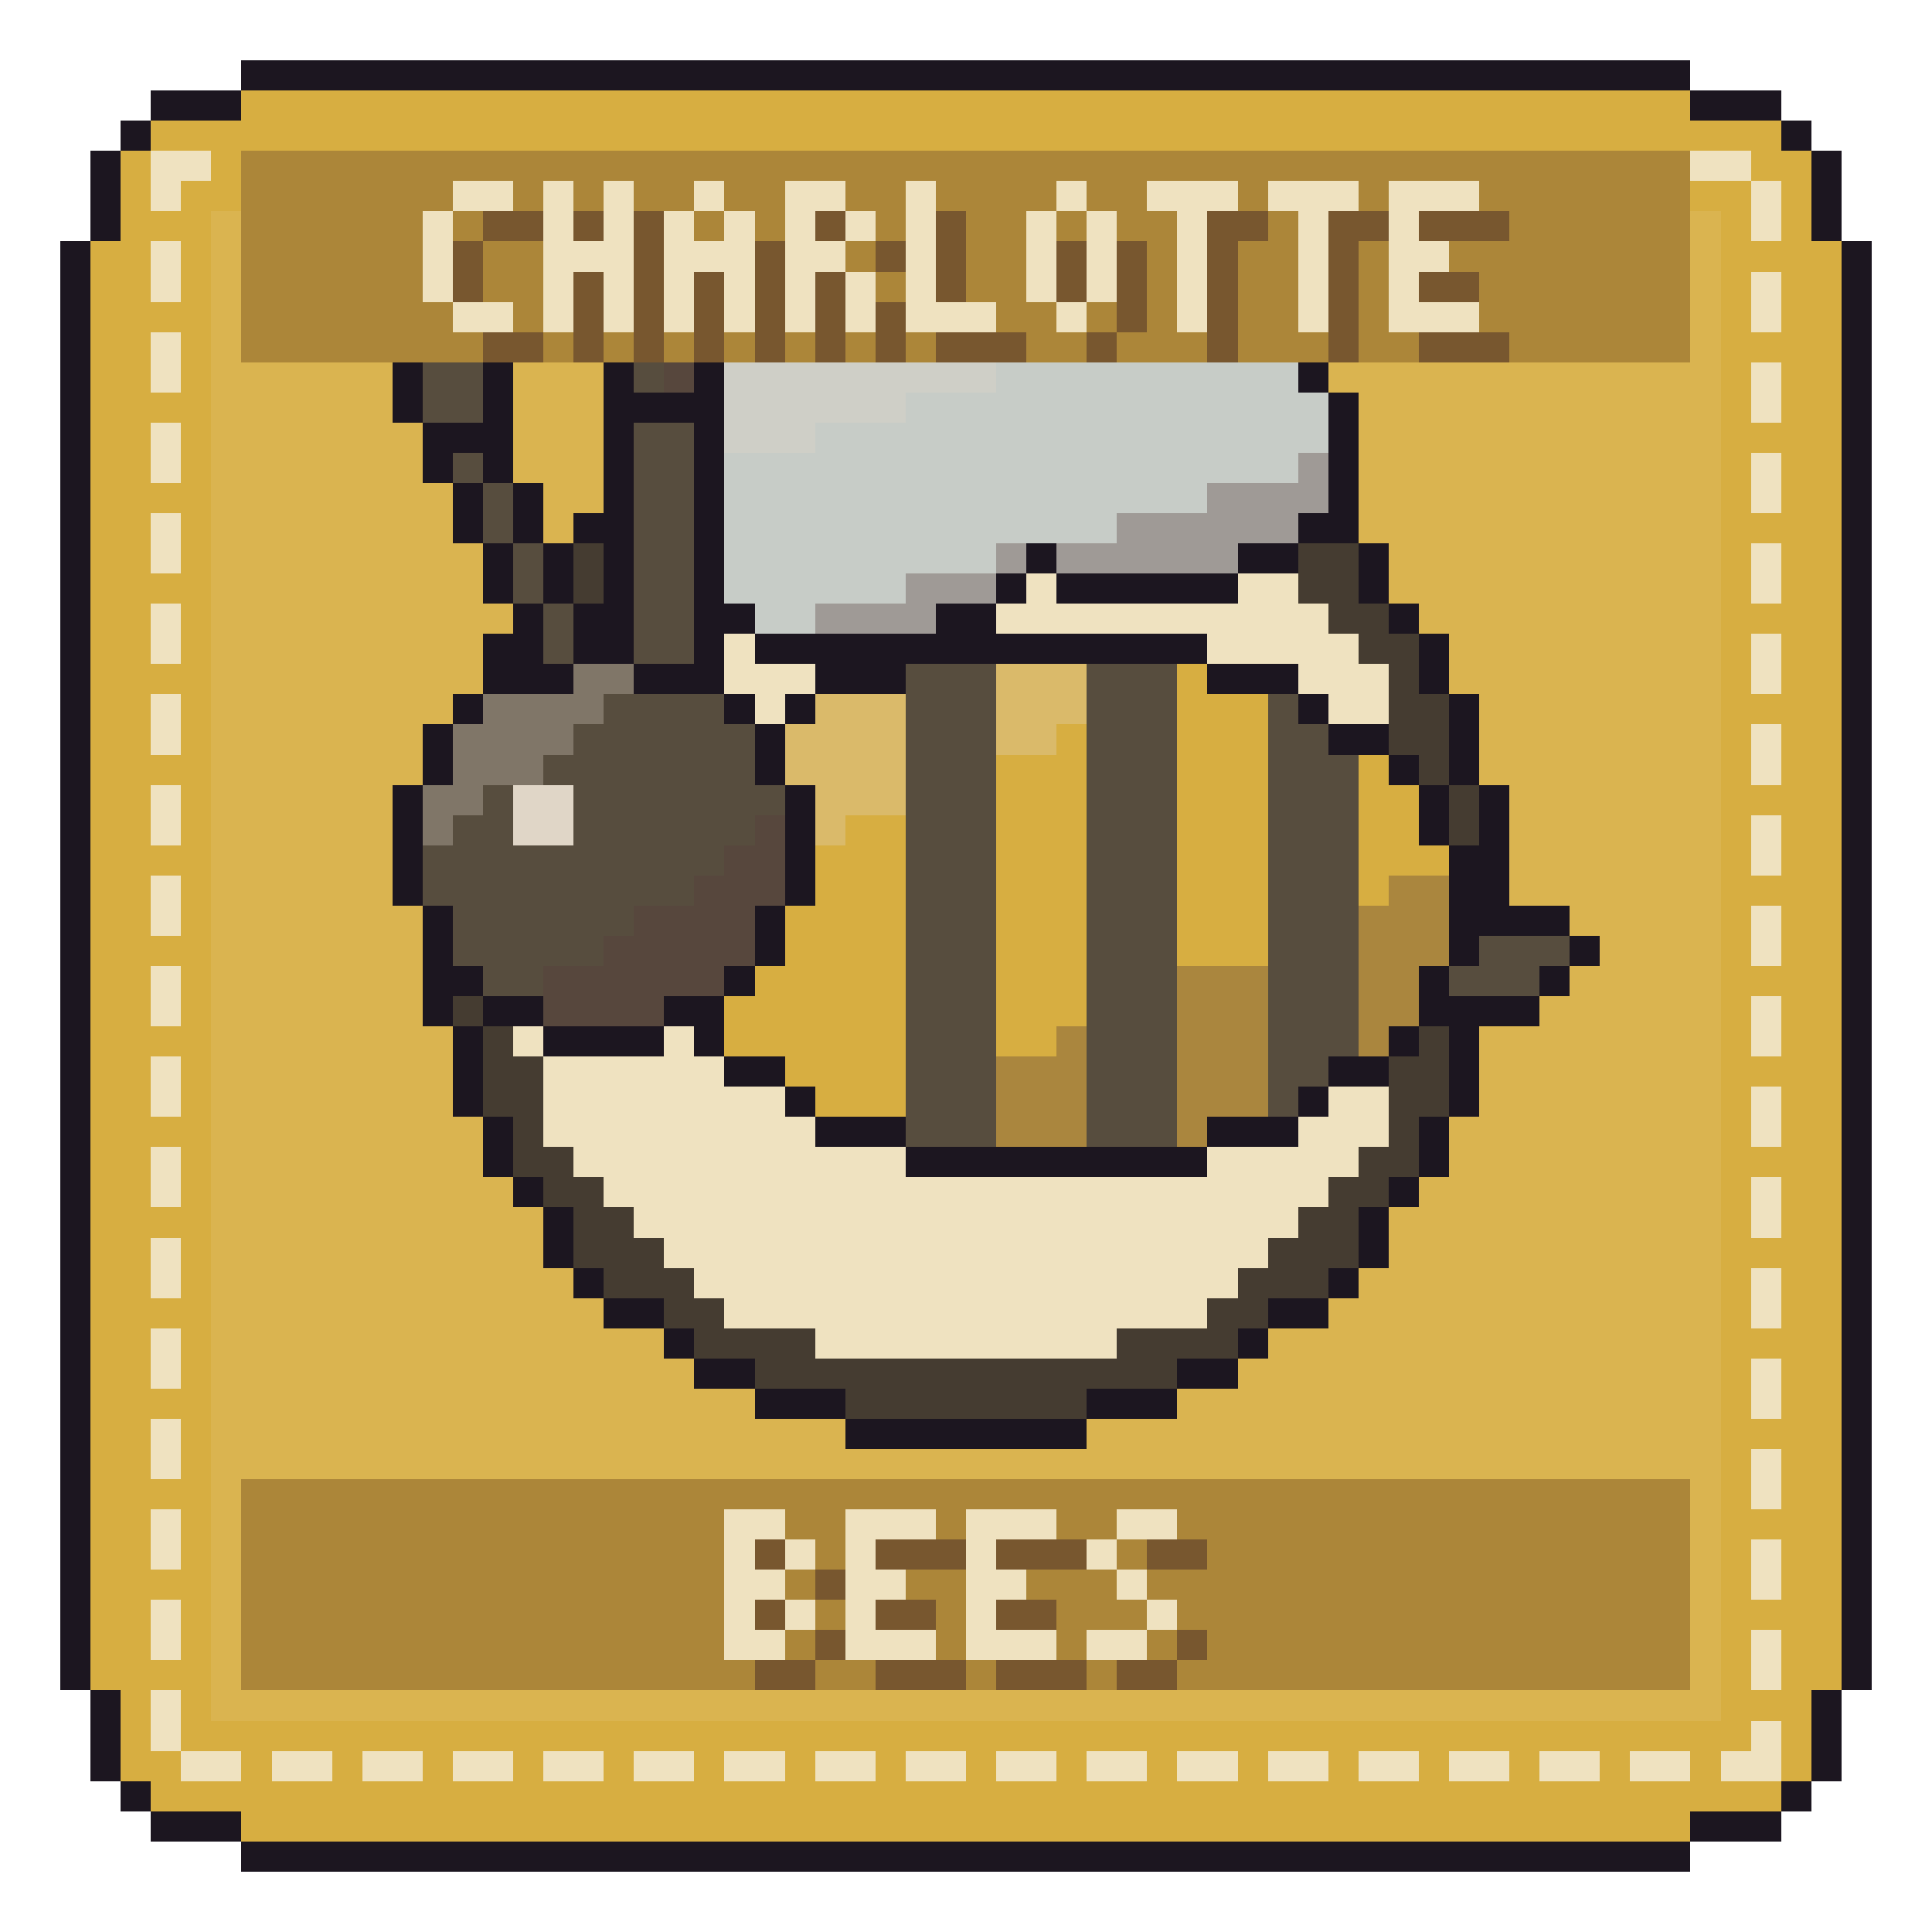
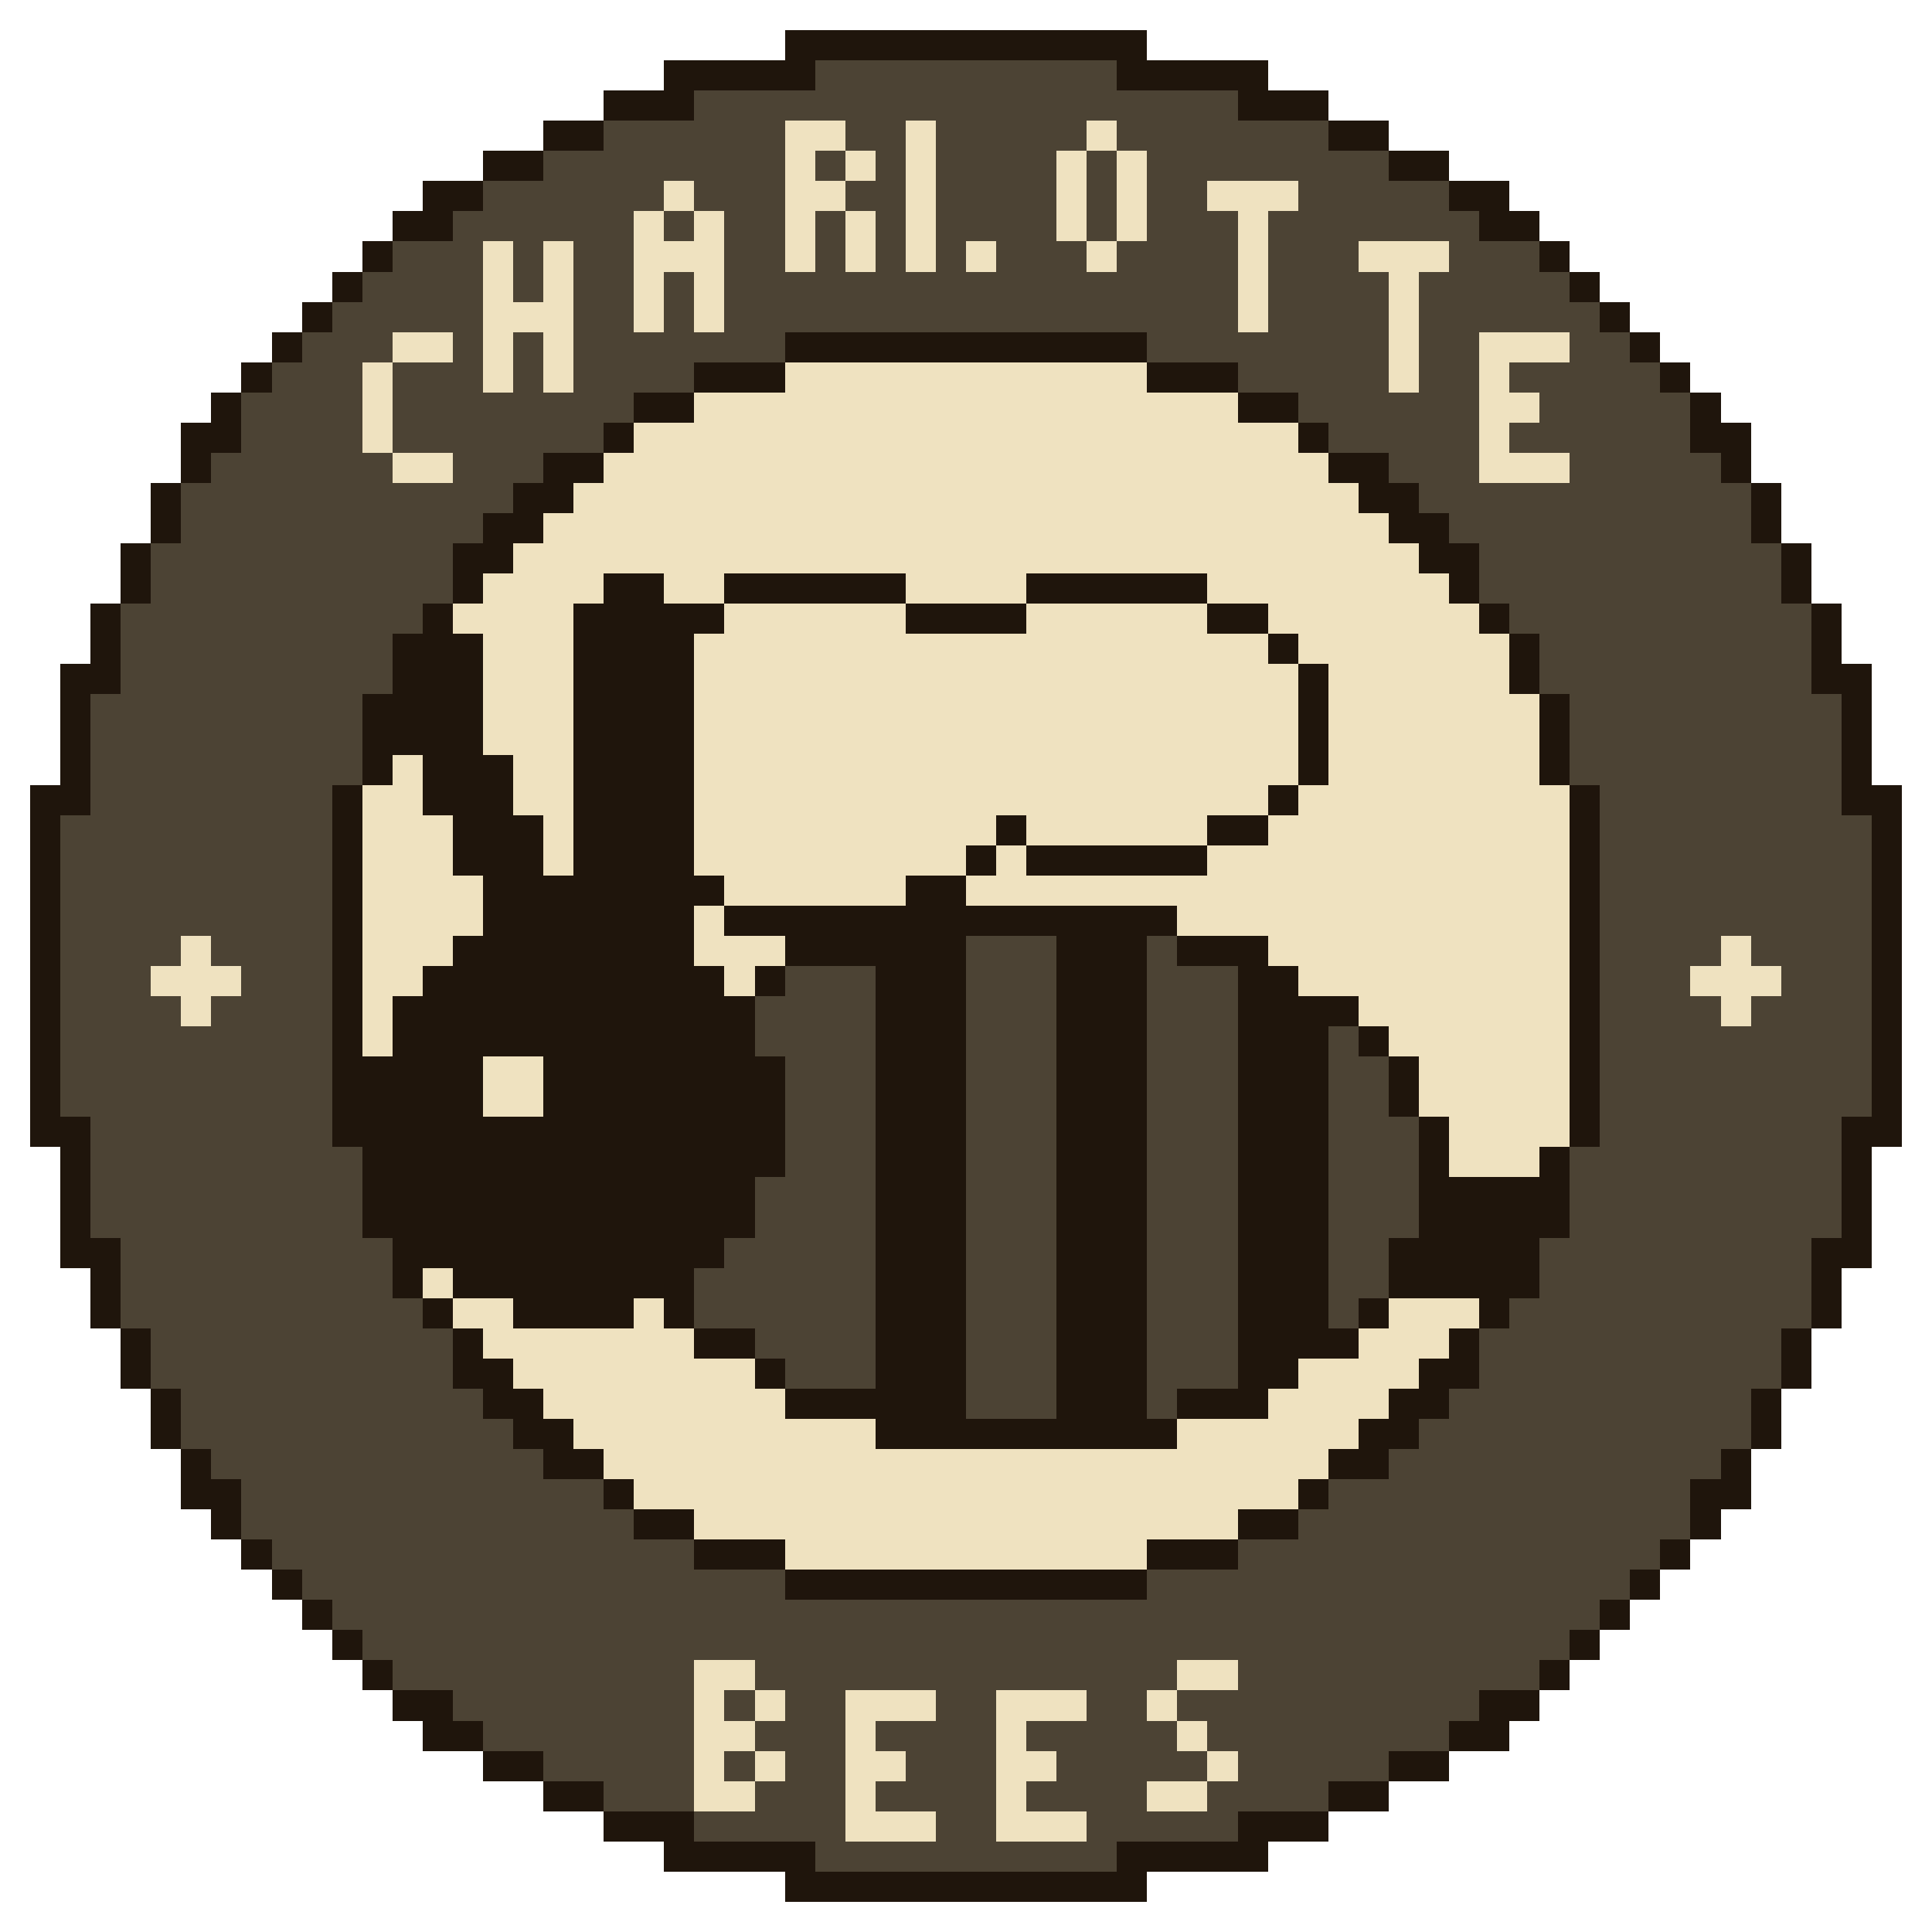
<svg xmlns="http://www.w3.org/2000/svg" viewBox="0 0 64 64" width="512" height="512" shape-rendering="crispEdges">
  <g id="logo-CHA-retro">
-     <path fill="#1c1620" d="M2 19h1v1h-1zM16 19h1v1h-1zM18 19h1v1h-1zM20 19h1v1h-1zM23 19h1v1h-1zM33 19h1v1h-1zM35 19h6v1h-6zM45 19h1v1h-1zM61 19h1v1h-1zM8 2h48v1h-48zM2 15h1v1h-1zM14 15h1v1h-1zM16 15h1v1h-1zM20 15h1v1h-1zM23 15h1v1h-1zM44 15h1v1h-1zM61 15h1v1h-1zM2 32h1v1h-1zM14 32h2v1h-2zM24 32h1v1h-1zM47 32h1v1h-1zM51 32h1v1h-1zM61 32h1v1h-1zM2 28h1v1h-1zM13 28h1v1h-1zM26 28h1v1h-1zM48 28h2v1h-2zM61 28h1v1h-1zM8 61h48v1h-48zM2 9h1v1h-1zM61 9h1v1h-1zM2 22h1v1h-1zM16 22h3v1h-3zM21 22h3v1h-3zM27 22h3v1h-3zM40 22h3v1h-3zM47 22h1v1h-1zM61 22h1v1h-1zM2 18h1v1h-1zM16 18h1v1h-1zM18 18h1v1h-1zM20 18h1v1h-1zM23 18h1v1h-1zM34 18h1v1h-1zM41 18h2v1h-2zM45 18h1v1h-1zM61 18h1v1h-1zM2 54h1v1h-1zM61 54h1v1h-1zM2 50h1v1h-1zM61 50h1v1h-1zM2 31h1v1h-1zM14 31h1v1h-1zM25 31h1v1h-1zM48 31h1v1h-1zM52 31h1v1h-1zM61 31h1v1h-1zM2 27h1v1h-1zM13 27h1v1h-1zM26 27h1v1h-1zM47 27h1v1h-1zM49 27h1v1h-1zM61 27h1v1h-1zM2 44h1v1h-1zM22 44h1v1h-1zM41 44h1v1h-1zM61 44h1v1h-1zM2 40h1v1h-1zM18 40h1v1h-1zM45 40h1v1h-1zM61 40h1v1h-1zM3 57h1v1h-1zM60 57h1v1h-1zM2 21h1v1h-1zM16 21h2v1h-2zM19 21h2v1h-2zM23 21h1v1h-1zM25 21h15v1h-15zM47 21h1v1h-1zM61 21h1v1h-1zM2 17h1v1h-1zM15 17h1v1h-1zM17 17h1v1h-1zM19 17h2v1h-2zM23 17h1v1h-1zM43 17h2v1h-2zM61 17h1v1h-1zM2 34h1v1h-1zM15 34h1v1h-1zM18 34h4v1h-4zM23 34h1v1h-1zM46 34h1v1h-1zM48 34h1v1h-1zM61 34h1v1h-1zM2 30h1v1h-1zM14 30h1v1h-1zM25 30h1v1h-1zM48 30h4v1h-4zM61 30h1v1h-1zM2 11h1v1h-1zM61 11h1v1h-1zM2 43h1v1h-1zM20 43h2v1h-2zM42 43h2v1h-2zM61 43h1v1h-1zM2 39h1v1h-1zM17 39h1v1h-1zM46 39h1v1h-1zM61 39h1v1h-1zM2 52h1v1h-1zM61 52h1v1h-1zM2 33h1v1h-1zM14 33h1v1h-1zM16 33h2v1h-2zM22 33h2v1h-2zM47 33h4v1h-4zM61 33h1v1h-1zM2 29h1v1h-1zM13 29h1v1h-1zM26 29h1v1h-1zM48 29h2v1h-2zM61 29h1v1h-1zM2 10h1v1h-1zM61 10h1v1h-1zM2 46h1v1h-1zM25 46h3v1h-3zM36 46h3v1h-3zM61 46h1v1h-1zM2 42h1v1h-1zM19 42h1v1h-1zM44 42h1v1h-1zM61 42h1v1h-1zM2 23h1v1h-1zM15 23h1v1h-1zM24 23h1v1h-1zM26 23h1v1h-1zM43 23h1v1h-1zM48 23h1v1h-1zM61 23h1v1h-1zM2 13h1v1h-1zM13 13h1v1h-1zM16 13h1v1h-1zM20 13h4v1h-4zM44 13h1v1h-1zM61 13h1v1h-1zM2 55h1v1h-1zM61 55h1v1h-1zM3 56h1v1h-1zM60 56h1v1h-1zM2 51h1v1h-1zM61 51h1v1h-1zM2 45h1v1h-1zM23 45h2v1h-2zM39 45h2v1h-2zM61 45h1v1h-1zM2 41h1v1h-1zM18 41h1v1h-1zM45 41h1v1h-1zM61 41h1v1h-1zM3 58h1v1h-1zM60 58h1v1h-1zM4 59h1v1h-1zM59 59h1v1h-1zM2 35h1v1h-1zM15 35h1v1h-1zM24 35h2v1h-2zM44 35h2v1h-2zM48 35h1v1h-1zM61 35h1v1h-1zM2 12h1v1h-1zM13 12h1v1h-1zM16 12h1v1h-1zM20 12h1v1h-1zM23 12h1v1h-1zM43 12h1v1h-1zM61 12h1v1h-1zM2 48h1v1h-1zM61 48h1v1h-1zM2 8h1v1h-1zM61 8h1v1h-1zM3 7h1v1h-1zM60 7h1v1h-1zM2 25h1v1h-1zM14 25h1v1h-1zM25 25h1v1h-1zM46 25h1v1h-1zM48 25h1v1h-1zM61 25h1v1h-1zM5 3h3v1h-3zM56 3h3v1h-3zM3 5h1v1h-1zM60 5h1v1h-1zM4 4h1v1h-1zM59 4h1v1h-1zM5 60h3v1h-3zM56 60h3v1h-3zM2 53h1v1h-1zM61 53h1v1h-1zM2 47h1v1h-1zM28 47h8v1h-8zM61 47h1v1h-1zM2 24h1v1h-1zM14 24h1v1h-1zM25 24h1v1h-1zM44 24h2v1h-2zM48 24h1v1h-1zM61 24h1v1h-1zM2 20h1v1h-1zM17 20h1v1h-1zM19 20h2v1h-2zM23 20h2v1h-2zM31 20h2v1h-2zM46 20h1v1h-1zM61 20h1v1h-1zM2 37h1v1h-1zM16 37h1v1h-1zM27 37h3v1h-3zM40 37h3v1h-3zM47 37h1v1h-1zM61 37h1v1h-1zM2 14h1v1h-1zM14 14h3v1h-3zM20 14h1v1h-1zM23 14h1v1h-1zM44 14h1v1h-1zM61 14h1v1h-1zM2 36h1v1h-1zM15 36h1v1h-1zM26 36h1v1h-1zM43 36h1v1h-1zM48 36h1v1h-1zM61 36h1v1h-1zM2 49h1v1h-1zM61 49h1v1h-1zM2 26h1v1h-1zM13 26h1v1h-1zM26 26h1v1h-1zM47 26h1v1h-1zM49 26h1v1h-1zM61 26h1v1h-1zM2 16h1v1h-1zM15 16h1v1h-1zM17 16h1v1h-1zM20 16h1v1h-1zM23 16h1v1h-1zM44 16h1v1h-1zM61 16h1v1h-1zM3 6h1v1h-1zM60 6h1v1h-1zM2 38h1v1h-1zM16 38h1v1h-1zM30 38h10v1h-10zM47 38h1v1h-1zM61 38h1v1h-1z" />
-     <path fill="#453c31" d="M19 19h1v1h-1zM43 19h2v1h-2zM46 22h1v1h-1zM19 18h1v1h-1zM43 18h2v1h-2zM48 27h1v1h-1zM23 44h4v1h-4zM37 44h4v1h-4zM19 40h2v1h-2zM43 40h2v1h-2zM45 21h2v1h-2zM16 34h1v1h-1zM47 34h1v1h-1zM22 43h2v1h-2zM40 43h2v1h-2zM18 39h2v1h-2zM44 39h2v1h-2zM15 33h1v1h-1zM28 46h8v1h-8zM20 42h3v1h-3zM41 42h3v1h-3zM46 23h2v1h-2zM25 45h14v1h-14zM19 41h3v1h-3zM42 41h3v1h-3zM16 35h2v1h-2zM46 35h2v1h-2zM47 25h1v1h-1zM46 24h2v1h-2zM44 20h2v1h-2zM17 37h1v1h-1zM46 37h1v1h-1zM16 36h2v1h-2zM46 36h2v1h-2zM48 26h1v1h-1zM17 38h2v1h-2zM45 38h2v1h-2z" />
-     <path fill="#57473d" d="M18 32h6v1h-6zM24 28h2v1h-2zM20 31h5v1h-5zM25 27h1v1h-1zM21 30h4v1h-4zM18 33h4v1h-4zM23 29h3v1h-3zM22 12h1v1h-1z" />
-     <path fill="#574d3e" d="M17 19h1v1h-1zM21 19h2v1h-2zM15 15h1v1h-1zM21 15h2v1h-2zM16 32h2v1h-2zM30 32h3v1h-3zM36 32h3v1h-3zM42 32h3v1h-3zM48 32h3v1h-3zM14 28h10v1h-10zM30 28h3v1h-3zM36 28h3v1h-3zM42 28h3v1h-3zM30 22h3v1h-3zM36 22h3v1h-3zM17 18h1v1h-1zM21 18h2v1h-2zM15 31h5v1h-5zM30 31h3v1h-3zM36 31h3v1h-3zM42 31h3v1h-3zM49 31h3v1h-3zM15 27h2v1h-2zM19 27h6v1h-6zM30 27h3v1h-3zM36 27h3v1h-3zM42 27h3v1h-3zM18 21h1v1h-1zM21 21h2v1h-2zM16 17h1v1h-1zM21 17h2v1h-2zM30 34h3v1h-3zM36 34h3v1h-3zM42 34h3v1h-3zM15 30h6v1h-6zM30 30h3v1h-3zM36 30h3v1h-3zM42 30h3v1h-3zM30 33h3v1h-3zM36 33h3v1h-3zM42 33h3v1h-3zM14 29h9v1h-9zM30 29h3v1h-3zM36 29h3v1h-3zM42 29h3v1h-3zM20 23h4v1h-4zM30 23h3v1h-3zM36 23h3v1h-3zM42 23h1v1h-1zM14 13h2v1h-2zM30 35h3v1h-3zM36 35h3v1h-3zM42 35h2v1h-2zM14 12h2v1h-2zM21 12h1v1h-1zM18 25h7v1h-7zM30 25h3v1h-3zM36 25h3v1h-3zM42 25h3v1h-3zM19 24h6v1h-6zM30 24h3v1h-3zM36 24h3v1h-3zM42 24h2v1h-2zM18 20h1v1h-1zM21 20h2v1h-2zM30 37h3v1h-3zM36 37h3v1h-3zM21 14h2v1h-2zM30 36h3v1h-3zM36 36h3v1h-3zM42 36h1v1h-1zM16 26h1v1h-1zM19 26h7v1h-7zM30 26h3v1h-3zM36 26h3v1h-3zM42 26h3v1h-3zM16 16h1v1h-1zM21 16h2v1h-2z" />
-     <path fill="#78572f" d="M15 9h1v1h-1zM19 9h1v1h-1zM21 9h1v1h-1zM23 9h1v1h-1zM25 9h1v1h-1zM27 9h1v1h-1zM31 9h1v1h-1zM35 9h1v1h-1zM37 9h1v1h-1zM40 9h1v1h-1zM44 9h1v1h-1zM47 9h2v1h-2zM27 54h1v1h-1zM39 54h1v1h-1zM16 11h2v1h-2zM19 11h1v1h-1zM21 11h1v1h-1zM23 11h1v1h-1zM25 11h1v1h-1zM27 11h1v1h-1zM29 11h1v1h-1zM31 11h3v1h-3zM36 11h1v1h-1zM40 11h1v1h-1zM44 11h1v1h-1zM47 11h3v1h-3zM27 52h1v1h-1zM19 10h1v1h-1zM21 10h1v1h-1zM23 10h1v1h-1zM25 10h1v1h-1zM27 10h1v1h-1zM29 10h1v1h-1zM37 10h1v1h-1zM40 10h1v1h-1zM44 10h1v1h-1zM25 55h2v1h-2zM29 55h3v1h-3zM33 55h3v1h-3zM37 55h2v1h-2zM25 51h1v1h-1zM29 51h3v1h-3zM33 51h3v1h-3zM38 51h2v1h-2zM15 8h1v1h-1zM21 8h1v1h-1zM25 8h1v1h-1zM29 8h1v1h-1zM31 8h1v1h-1zM35 8h1v1h-1zM37 8h1v1h-1zM40 8h1v1h-1zM44 8h1v1h-1zM16 7h2v1h-2zM19 7h1v1h-1zM21 7h1v1h-1zM27 7h1v1h-1zM31 7h1v1h-1zM40 7h2v1h-2zM44 7h2v1h-2zM47 7h3v1h-3zM25 53h1v1h-1zM29 53h2v1h-2zM33 53h2v1h-2z" />
-     <path fill="#807668" d="M19 22h2v1h-2zM14 27h1v1h-1zM16 23h4v1h-4zM15 25h3v1h-3zM15 24h4v1h-4zM14 26h2v1h-2z" />
-     <path fill="#9f9a96" d="M30 19h3v1h-3zM43 15h1v1h-1zM33 18h1v1h-1zM35 18h6v1h-6zM37 17h6v1h-6zM27 20h4v1h-4zM40 16h4v1h-4z" />
-     <path fill="#aa863e" d="M39 32h3v1h-3zM45 32h2v1h-2zM45 31h3v1h-3zM35 34h1v1h-1zM39 34h3v1h-3zM45 34h1v1h-1zM45 30h3v1h-3zM39 33h3v1h-3zM45 33h2v1h-2zM46 29h2v1h-2zM33 35h3v1h-3zM39 35h3v1h-3zM33 37h3v1h-3zM39 37h1v1h-1zM33 36h3v1h-3zM39 36h3v1h-3z" />
-     <path fill="#ac8639" d="M8 9h6v1h-6zM16 9h2v1h-2zM29 9h1v1h-1zM32 9h2v1h-2zM38 9h1v1h-1zM41 9h2v1h-2zM45 9h1v1h-1zM49 9h7v1h-7zM8 54h16v1h-16zM26 54h1v1h-1zM31 54h1v1h-1zM35 54h1v1h-1zM38 54h1v1h-1zM40 54h16v1h-16zM8 50h16v1h-16zM26 50h2v1h-2zM31 50h1v1h-1zM35 50h2v1h-2zM39 50h17v1h-17zM8 11h8v1h-8zM18 11h1v1h-1zM20 11h1v1h-1zM22 11h1v1h-1zM24 11h1v1h-1zM26 11h1v1h-1zM28 11h1v1h-1zM30 11h1v1h-1zM34 11h2v1h-2zM37 11h3v1h-3zM41 11h3v1h-3zM45 11h2v1h-2zM50 11h6v1h-6zM8 52h16v1h-16zM26 52h1v1h-1zM30 52h2v1h-2zM34 52h3v1h-3zM38 52h18v1h-18zM8 10h7v1h-7zM17 10h1v1h-1zM33 10h2v1h-2zM36 10h1v1h-1zM38 10h1v1h-1zM41 10h2v1h-2zM45 10h1v1h-1zM49 10h7v1h-7zM8 55h17v1h-17zM27 55h2v1h-2zM32 55h1v1h-1zM36 55h1v1h-1zM39 55h17v1h-17zM8 51h16v1h-16zM27 51h1v1h-1zM37 51h1v1h-1zM40 51h16v1h-16zM8 8h6v1h-6zM16 8h2v1h-2zM28 8h1v1h-1zM32 8h2v1h-2zM38 8h1v1h-1zM41 8h2v1h-2zM45 8h1v1h-1zM48 8h8v1h-8zM8 7h6v1h-6zM15 7h1v1h-1zM23 7h1v1h-1zM25 7h1v1h-1zM29 7h1v1h-1zM32 7h2v1h-2zM35 7h1v1h-1zM37 7h2v1h-2zM42 7h1v1h-1zM50 7h6v1h-6zM8 5h48v1h-48zM8 53h16v1h-16zM27 53h1v1h-1zM31 53h1v1h-1zM35 53h3v1h-3zM39 53h17v1h-17zM8 49h48v1h-48zM8 6h7v1h-7zM17 6h1v1h-1zM19 6h1v1h-1zM21 6h2v1h-2zM24 6h2v1h-2zM28 6h2v1h-2zM31 6h4v1h-4zM36 6h2v1h-2zM41 6h1v1h-1zM45 6h1v1h-1zM49 6h7v1h-7z" />
-     <path fill="#c7ccc7" d="M24 19h6v1h-6zM24 15h19v1h-19zM24 18h9v1h-9zM24 17h13v1h-13zM30 13h14v1h-14zM33 12h10v1h-10zM25 20h2v1h-2zM27 14h17v1h-17zM24 16h16v1h-16z" />
-     <path fill="#cfcfc7" d="M24 13h6v1h-6zM24 12h9v1h-9zM24 14h3v1h-3z" />
-     <path fill="#d7ae41" d="M3 19h4v1h-4zM57 19h1v1h-1zM59 19h2v1h-2zM3 15h2v1h-2zM6 15h1v1h-1zM57 15h1v1h-1zM59 15h2v1h-2zM3 32h2v1h-2zM6 32h1v1h-1zM25 32h5v1h-5zM33 32h3v1h-3zM57 32h4v1h-4zM3 28h4v1h-4zM27 28h3v1h-3zM33 28h3v1h-3zM39 28h3v1h-3zM45 28h3v1h-3zM57 28h1v1h-1zM59 28h2v1h-2zM3 9h2v1h-2zM6 9h1v1h-1zM57 9h1v1h-1zM59 9h2v1h-2zM3 22h4v1h-4zM39 22h1v1h-1zM57 22h1v1h-1zM59 22h2v1h-2zM3 18h2v1h-2zM6 18h1v1h-1zM57 18h1v1h-1zM59 18h2v1h-2zM3 54h2v1h-2zM6 54h1v1h-1zM57 54h1v1h-1zM59 54h2v1h-2zM3 50h2v1h-2zM6 50h1v1h-1zM57 50h4v1h-4zM3 31h4v1h-4zM26 31h4v1h-4zM33 31h3v1h-3zM39 31h3v1h-3zM57 31h1v1h-1zM59 31h2v1h-2zM3 27h2v1h-2zM6 27h1v1h-1zM28 27h2v1h-2zM33 27h3v1h-3zM39 27h3v1h-3zM45 27h2v1h-2zM57 27h1v1h-1zM59 27h2v1h-2zM3 44h2v1h-2zM6 44h1v1h-1zM57 44h4v1h-4zM3 40h4v1h-4zM57 40h1v1h-1zM59 40h2v1h-2zM4 57h1v1h-1zM6 57h52v1h-52zM59 57h1v1h-1zM3 21h2v1h-2zM6 21h1v1h-1zM57 21h1v1h-1zM59 21h2v1h-2zM3 17h2v1h-2zM6 17h1v1h-1zM57 17h4v1h-4zM3 34h4v1h-4zM24 34h6v1h-6zM33 34h2v1h-2zM57 34h1v1h-1zM59 34h2v1h-2zM3 30h2v1h-2zM6 30h1v1h-1zM26 30h4v1h-4zM33 30h3v1h-3zM39 30h3v1h-3zM57 30h1v1h-1zM59 30h2v1h-2zM3 11h2v1h-2zM6 11h1v1h-1zM57 11h4v1h-4zM3 43h4v1h-4zM57 43h1v1h-1zM59 43h2v1h-2zM3 39h2v1h-2zM6 39h1v1h-1zM57 39h1v1h-1zM59 39h2v1h-2zM3 52h4v1h-4zM57 52h1v1h-1zM59 52h2v1h-2zM3 33h2v1h-2zM6 33h1v1h-1zM24 33h6v1h-6zM33 33h3v1h-3zM57 33h1v1h-1zM59 33h2v1h-2zM3 29h2v1h-2zM6 29h1v1h-1zM27 29h3v1h-3zM33 29h3v1h-3zM39 29h3v1h-3zM45 29h1v1h-1zM57 29h4v1h-4zM3 10h4v1h-4zM57 10h1v1h-1zM59 10h2v1h-2zM3 46h4v1h-4zM57 46h1v1h-1zM59 46h2v1h-2zM3 42h2v1h-2zM6 42h1v1h-1zM57 42h1v1h-1zM59 42h2v1h-2zM3 23h2v1h-2zM6 23h1v1h-1zM39 23h3v1h-3zM57 23h4v1h-4zM3 13h4v1h-4zM57 13h1v1h-1zM59 13h2v1h-2zM3 55h4v1h-4zM57 55h1v1h-1zM59 55h2v1h-2zM4 56h1v1h-1zM6 56h1v1h-1zM57 56h3v1h-3zM3 51h2v1h-2zM6 51h1v1h-1zM57 51h1v1h-1zM59 51h2v1h-2zM3 45h2v1h-2zM6 45h1v1h-1zM57 45h1v1h-1zM59 45h2v1h-2zM3 41h2v1h-2zM6 41h1v1h-1zM57 41h4v1h-4zM4 58h2v1h-2zM8 58h1v1h-1zM11 58h1v1h-1zM14 58h1v1h-1zM17 58h1v1h-1zM20 58h1v1h-1zM23 58h1v1h-1zM26 58h1v1h-1zM29 58h1v1h-1zM32 58h1v1h-1zM35 58h1v1h-1zM38 58h1v1h-1zM41 58h1v1h-1zM44 58h1v1h-1zM47 58h1v1h-1zM50 58h1v1h-1zM53 58h1v1h-1zM56 58h1v1h-1zM59 58h1v1h-1zM5 59h54v1h-54zM3 35h2v1h-2zM6 35h1v1h-1zM26 35h4v1h-4zM57 35h4v1h-4zM3 12h2v1h-2zM6 12h1v1h-1zM57 12h1v1h-1zM59 12h2v1h-2zM3 48h2v1h-2zM6 48h1v1h-1zM57 48h1v1h-1zM59 48h2v1h-2zM3 8h2v1h-2zM6 8h1v1h-1zM57 8h4v1h-4zM4 7h3v1h-3zM57 7h1v1h-1zM59 7h1v1h-1zM3 25h4v1h-4zM33 25h3v1h-3zM39 25h3v1h-3zM45 25h1v1h-1zM57 25h1v1h-1zM59 25h2v1h-2zM8 3h48v1h-48zM4 5h1v1h-1zM7 5h1v1h-1zM58 5h2v1h-2zM5 4h54v1h-54zM8 60h48v1h-48zM3 53h2v1h-2zM6 53h1v1h-1zM57 53h4v1h-4zM3 47h2v1h-2zM6 47h1v1h-1zM57 47h4v1h-4zM3 24h2v1h-2zM6 24h1v1h-1zM35 24h1v1h-1zM39 24h3v1h-3zM57 24h1v1h-1zM59 24h2v1h-2zM3 20h2v1h-2zM6 20h1v1h-1zM57 20h4v1h-4zM3 37h4v1h-4zM57 37h1v1h-1zM59 37h2v1h-2zM3 14h2v1h-2zM6 14h1v1h-1zM57 14h4v1h-4zM3 36h2v1h-2zM6 36h1v1h-1zM27 36h3v1h-3zM57 36h1v1h-1zM59 36h2v1h-2zM3 49h4v1h-4zM57 49h1v1h-1zM59 49h2v1h-2zM3 26h2v1h-2zM6 26h1v1h-1zM33 26h3v1h-3zM39 26h3v1h-3zM45 26h2v1h-2zM57 26h4v1h-4zM3 16h4v1h-4zM57 16h1v1h-1zM59 16h2v1h-2zM4 6h1v1h-1zM6 6h2v1h-2zM56 6h2v1h-2zM59 6h1v1h-1zM3 38h2v1h-2zM6 38h1v1h-1zM57 38h4v1h-4z" />
-     <path fill="#dab450" d="M7 19h9v1h-9zM46 19h11v1h-11zM7 15h7v1h-7zM17 15h3v1h-3zM45 15h12v1h-12zM7 32h7v1h-7zM52 32h5v1h-5zM7 28h6v1h-6zM50 28h7v1h-7zM7 9h1v1h-1zM56 9h1v1h-1zM7 22h9v1h-9zM48 22h9v1h-9zM7 18h9v1h-9zM46 18h11v1h-11zM7 54h1v1h-1zM56 54h1v1h-1zM7 50h1v1h-1zM56 50h1v1h-1zM7 31h7v1h-7zM53 31h4v1h-4zM7 27h6v1h-6zM50 27h7v1h-7zM7 44h15v1h-15zM42 44h15v1h-15zM7 40h11v1h-11zM46 40h11v1h-11zM7 21h9v1h-9zM48 21h9v1h-9zM7 17h8v1h-8zM18 17h1v1h-1zM45 17h12v1h-12zM7 34h8v1h-8zM49 34h8v1h-8zM7 30h7v1h-7zM52 30h5v1h-5zM7 11h1v1h-1zM56 11h1v1h-1zM7 43h13v1h-13zM44 43h13v1h-13zM7 39h10v1h-10zM47 39h10v1h-10zM7 52h1v1h-1zM56 52h1v1h-1zM7 33h7v1h-7zM51 33h6v1h-6zM7 29h6v1h-6zM50 29h7v1h-7zM7 10h1v1h-1zM56 10h1v1h-1zM7 46h18v1h-18zM39 46h18v1h-18zM7 42h12v1h-12zM45 42h12v1h-12zM7 23h8v1h-8zM49 23h8v1h-8zM7 13h6v1h-6zM17 13h3v1h-3zM45 13h12v1h-12zM7 55h1v1h-1zM56 55h1v1h-1zM7 56h50v1h-50zM7 51h1v1h-1zM56 51h1v1h-1zM7 45h16v1h-16zM41 45h16v1h-16zM7 41h11v1h-11zM46 41h11v1h-11zM7 35h8v1h-8zM49 35h8v1h-8zM7 12h6v1h-6zM17 12h3v1h-3zM44 12h13v1h-13zM7 48h50v1h-50zM7 8h1v1h-1zM56 8h1v1h-1zM7 7h1v1h-1zM56 7h1v1h-1zM7 25h7v1h-7zM49 25h8v1h-8zM7 53h1v1h-1zM56 53h1v1h-1zM7 47h21v1h-21zM36 47h21v1h-21zM7 24h7v1h-7zM49 24h8v1h-8zM7 20h10v1h-10zM47 20h10v1h-10zM7 37h9v1h-9zM48 37h9v1h-9zM7 14h7v1h-7zM17 14h3v1h-3zM45 14h12v1h-12zM7 36h8v1h-8zM49 36h8v1h-8zM7 49h1v1h-1zM56 49h1v1h-1zM7 26h6v1h-6zM50 26h7v1h-7zM7 16h8v1h-8zM18 16h2v1h-2zM45 16h12v1h-12zM7 38h9v1h-9zM48 38h9v1h-9z" />
-     <path fill="#daba6a" d="M33 22h3v1h-3zM27 27h1v1h-1zM27 23h3v1h-3zM33 23h3v1h-3zM26 25h4v1h-4zM26 24h4v1h-4zM33 24h2v1h-2zM27 26h3v1h-3z" />
-     <path fill="#e0d6c7" d="M17 27h2v1h-2zM17 26h2v1h-2z" />
-     <path fill="#efe2c0" d="M34 19h1v1h-1zM41 19h2v1h-2zM58 19h1v1h-1zM5 15h1v1h-1zM58 15h1v1h-1zM5 32h1v1h-1zM58 28h1v1h-1zM5 9h1v1h-1zM14 9h1v1h-1zM18 9h1v1h-1zM20 9h1v1h-1zM22 9h1v1h-1zM24 9h1v1h-1zM26 9h1v1h-1zM28 9h1v1h-1zM30 9h1v1h-1zM34 9h1v1h-1zM36 9h1v1h-1zM39 9h1v1h-1zM43 9h1v1h-1zM46 9h1v1h-1zM58 9h1v1h-1zM24 22h3v1h-3zM43 22h3v1h-3zM58 22h1v1h-1zM5 18h1v1h-1zM58 18h1v1h-1zM5 54h1v1h-1zM24 54h2v1h-2zM28 54h3v1h-3zM32 54h3v1h-3zM36 54h2v1h-2zM58 54h1v1h-1zM5 50h1v1h-1zM24 50h2v1h-2zM28 50h3v1h-3zM32 50h3v1h-3zM37 50h2v1h-2zM58 31h1v1h-1zM5 27h1v1h-1zM58 27h1v1h-1zM5 44h1v1h-1zM27 44h10v1h-10zM21 40h22v1h-22zM58 40h1v1h-1zM5 57h1v1h-1zM58 57h1v1h-1zM5 21h1v1h-1zM24 21h1v1h-1zM40 21h5v1h-5zM58 21h1v1h-1zM5 17h1v1h-1zM17 34h1v1h-1zM22 34h1v1h-1zM58 34h1v1h-1zM5 30h1v1h-1zM58 30h1v1h-1zM5 11h1v1h-1zM24 43h16v1h-16zM58 43h1v1h-1zM5 39h1v1h-1zM20 39h24v1h-24zM58 39h1v1h-1zM24 52h2v1h-2zM28 52h2v1h-2zM32 52h2v1h-2zM37 52h1v1h-1zM58 52h1v1h-1zM5 33h1v1h-1zM58 33h1v1h-1zM5 29h1v1h-1zM15 10h2v1h-2zM18 10h1v1h-1zM20 10h1v1h-1zM22 10h1v1h-1zM24 10h1v1h-1zM26 10h1v1h-1zM28 10h1v1h-1zM30 10h3v1h-3zM35 10h1v1h-1zM39 10h1v1h-1zM43 10h1v1h-1zM46 10h3v1h-3zM58 10h1v1h-1zM58 46h1v1h-1zM5 42h1v1h-1zM23 42h18v1h-18zM58 42h1v1h-1zM5 23h1v1h-1zM25 23h1v1h-1zM44 23h2v1h-2zM58 13h1v1h-1zM58 55h1v1h-1zM5 56h1v1h-1zM5 51h1v1h-1zM24 51h1v1h-1zM26 51h1v1h-1zM28 51h1v1h-1zM32 51h1v1h-1zM36 51h1v1h-1zM58 51h1v1h-1zM5 45h1v1h-1zM58 45h1v1h-1zM5 41h1v1h-1zM22 41h20v1h-20zM6 58h2v1h-2zM9 58h2v1h-2zM12 58h2v1h-2zM15 58h2v1h-2zM18 58h2v1h-2zM21 58h2v1h-2zM24 58h2v1h-2zM27 58h2v1h-2zM30 58h2v1h-2zM33 58h2v1h-2zM36 58h2v1h-2zM39 58h2v1h-2zM42 58h2v1h-2zM45 58h2v1h-2zM48 58h2v1h-2zM51 58h2v1h-2zM54 58h2v1h-2zM57 58h2v1h-2zM5 35h1v1h-1zM18 35h6v1h-6zM5 12h1v1h-1zM58 12h1v1h-1zM5 48h1v1h-1zM58 48h1v1h-1zM5 8h1v1h-1zM14 8h1v1h-1zM18 8h3v1h-3zM22 8h3v1h-3zM26 8h2v1h-2zM30 8h1v1h-1zM34 8h1v1h-1zM36 8h1v1h-1zM39 8h1v1h-1zM43 8h1v1h-1zM46 8h2v1h-2zM14 7h1v1h-1zM18 7h1v1h-1zM20 7h1v1h-1zM22 7h1v1h-1zM24 7h1v1h-1zM26 7h1v1h-1zM28 7h1v1h-1zM30 7h1v1h-1zM34 7h1v1h-1zM36 7h1v1h-1zM39 7h1v1h-1zM43 7h1v1h-1zM46 7h1v1h-1zM58 7h1v1h-1zM58 25h1v1h-1zM5 5h2v1h-2zM56 5h2v1h-2zM5 53h1v1h-1zM24 53h1v1h-1zM26 53h1v1h-1zM28 53h1v1h-1zM32 53h1v1h-1zM38 53h1v1h-1zM5 47h1v1h-1zM5 24h1v1h-1zM58 24h1v1h-1zM5 20h1v1h-1zM33 20h11v1h-11zM18 37h9v1h-9zM43 37h3v1h-3zM58 37h1v1h-1zM5 14h1v1h-1zM5 36h1v1h-1zM18 36h8v1h-8zM44 36h2v1h-2zM58 36h1v1h-1zM58 49h1v1h-1zM5 26h1v1h-1zM58 16h1v1h-1zM5 6h1v1h-1zM15 6h2v1h-2zM18 6h1v1h-1zM20 6h1v1h-1zM23 6h1v1h-1zM26 6h2v1h-2zM30 6h1v1h-1zM35 6h1v1h-1zM38 6h3v1h-3zM42 6h3v1h-3zM46 6h3v1h-3zM58 6h1v1h-1zM5 38h1v1h-1zM19 38h11v1h-11zM40 38h5v1h-5z" />
+     <path fill="#1f150c" d="M3 21h1v1h-1zM13 21h3v1h-3zM19 21h4v1h-4zM42 21h1v1h-1zM50 21h1v1h-1zM60 21h1v1h-1zM5 17h1v1h-1zM16 17h2v1h-2zM46 17h2v1h-2zM58 17h1v1h-1zM16 58h2v1h-2zM46 58h2v1h-2zM1 32h1v1h-1zM11 32h1v1h-1zM14 32h10v1h-10zM25 32h1v1h-1zM29 32h3v1h-3zM35 32h3v1h-3zM41 32h2v1h-2zM52 32h1v1h-1zM62 32h1v1h-1zM4 45h1v1h-1zM15 45h2v1h-2zM25 45h1v1h-1zM29 45h3v1h-3zM35 45h3v1h-3zM41 45h2v1h-2zM47 45h2v1h-2zM59 45h1v1h-1zM2 41h2v1h-2zM13 41h11v1h-11zM29 41h3v1h-3zM35 41h3v1h-3zM41 41h3v1h-3zM46 41h5v1h-5zM60 41h2v1h-2zM4 18h1v1h-1zM15 18h2v1h-2zM47 18h2v1h-2zM59 18h1v1h-1zM6 14h2v1h-2zM20 14h1v1h-1zM43 14h1v1h-1zM56 14h2v1h-2zM6 15h1v1h-1zM18 15h2v1h-2zM44 15h2v1h-2zM57 15h1v1h-1zM6 48h1v1h-1zM18 48h2v1h-2zM44 48h2v1h-2zM57 48h1v1h-1zM3 42h1v1h-1zM13 42h1v1h-1zM15 42h8v1h-8zM29 42h3v1h-3zM35 42h3v1h-3zM41 42h3v1h-3zM46 42h5v1h-5zM60 42h1v1h-1zM2 38h1v1h-1zM12 38h14v1h-14zM29 38h3v1h-3zM35 38h3v1h-3zM41 38h3v1h-3zM47 38h1v1h-1zM51 38h1v1h-1zM61 38h1v1h-1zM20 3h3v1h-3zM41 3h3v1h-3zM8 51h1v1h-1zM23 51h3v1h-3zM38 51h3v1h-3zM55 51h1v1h-1zM5 16h1v1h-1zM17 16h2v1h-2zM45 16h2v1h-2zM58 16h1v1h-1zM1 34h1v1h-1zM11 34h1v1h-1zM13 34h12v1h-12zM29 34h3v1h-3zM35 34h3v1h-3zM41 34h3v1h-3zM45 34h1v1h-1zM52 34h1v1h-1zM62 34h1v1h-1zM5 47h1v1h-1zM17 47h2v1h-2zM29 47h10v1h-10zM45 47h2v1h-2zM58 47h1v1h-1zM8 12h1v1h-1zM23 12h3v1h-3zM38 12h3v1h-3zM55 12h1v1h-1zM12 8h1v1h-1zM51 8h1v1h-1zM1 28h1v1h-1zM11 28h1v1h-1zM15 28h3v1h-3zM19 28h4v1h-4zM32 28h1v1h-1zM34 28h6v1h-6zM52 28h1v1h-1zM62 28h1v1h-1zM2 24h1v1h-1zM12 24h4v1h-4zM19 24h4v1h-4zM43 24h1v1h-1zM51 24h1v1h-1zM61 24h1v1h-1zM7 13h1v1h-1zM21 13h2v1h-2zM41 13h2v1h-2zM56 13h1v1h-1zM11 9h1v1h-1zM52 9h1v1h-1zM2 25h1v1h-1zM12 25h1v1h-1zM14 25h3v1h-3zM19 25h4v1h-4zM43 25h1v1h-1zM51 25h1v1h-1zM61 25h1v1h-1zM2 22h2v1h-2zM13 22h3v1h-3zM19 22h4v1h-4zM43 22h1v1h-1zM50 22h1v1h-1zM60 22h2v1h-2zM14 57h2v1h-2zM48 57h2v1h-2zM1 30h1v1h-1zM11 30h1v1h-1zM16 30h7v1h-7zM24 30h15v1h-15zM52 30h1v1h-1zM62 30h1v1h-1zM18 4h2v1h-2zM44 4h2v1h-2zM11 54h1v1h-1zM52 54h1v1h-1zM4 19h1v1h-1zM15 19h1v1h-1zM20 19h2v1h-2zM24 19h6v1h-6zM34 19h6v1h-6zM48 19h1v1h-1zM59 19h1v1h-1zM9 11h1v1h-1zM26 11h12v1h-12zM54 11h1v1h-1zM1 31h1v1h-1zM11 31h1v1h-1zM15 31h8v1h-8zM26 31h6v1h-6zM35 31h3v1h-3zM39 31h3v1h-3zM52 31h1v1h-1zM62 31h1v1h-1zM1 27h1v1h-1zM11 27h1v1h-1zM15 27h3v1h-3zM19 27h4v1h-4zM33 27h1v1h-1zM40 27h2v1h-2zM52 27h1v1h-1zM62 27h1v1h-1zM16 5h2v1h-2zM46 5h2v1h-2zM12 55h1v1h-1zM51 55h1v1h-1zM20 60h3v1h-3zM41 60h3v1h-3zM1 37h2v1h-2zM11 37h15v1h-15zM29 37h3v1h-3zM35 37h3v1h-3zM41 37h3v1h-3zM47 37h1v1h-1zM52 37h1v1h-1zM61 37h2v1h-2zM13 7h2v1h-2zM49 7h2v1h-2zM22 61h5v1h-5zM37 61h5v1h-5zM4 44h1v1h-1zM15 44h1v1h-1zM23 44h2v1h-2zM29 44h3v1h-3zM35 44h3v1h-3zM41 44h4v1h-4zM48 44h1v1h-1zM59 44h1v1h-1zM1 35h1v1h-1zM11 35h5v1h-5zM18 35h8v1h-8zM29 35h3v1h-3zM35 35h3v1h-3zM41 35h3v1h-3zM46 35h1v1h-1zM52 35h1v1h-1zM62 35h1v1h-1zM2 40h1v1h-1zM12 40h13v1h-13zM29 40h3v1h-3zM35 40h3v1h-3zM41 40h3v1h-3zM47 40h5v1h-5zM61 40h1v1h-1zM14 6h2v1h-2zM48 6h2v1h-2zM7 50h1v1h-1zM21 50h2v1h-2zM41 50h2v1h-2zM56 50h1v1h-1zM26 1h12v1h-12zM10 53h1v1h-1zM53 53h1v1h-1zM1 29h1v1h-1zM11 29h1v1h-1zM16 29h8v1h-8zM30 29h2v1h-2zM52 29h1v1h-1zM62 29h1v1h-1zM22 2h5v1h-5zM37 2h5v1h-5zM5 46h1v1h-1zM16 46h2v1h-2zM26 46h6v1h-6zM35 46h3v1h-3zM39 46h3v1h-3zM46 46h2v1h-2zM58 46h1v1h-1zM3 43h1v1h-1zM14 43h1v1h-1zM17 43h4v1h-4zM22 43h1v1h-1zM29 43h3v1h-3zM35 43h3v1h-3zM41 43h3v1h-3zM45 43h1v1h-1zM49 43h1v1h-1zM60 43h1v1h-1zM18 59h2v1h-2zM44 59h2v1h-2zM3 20h1v1h-1zM14 20h1v1h-1zM19 20h5v1h-5zM30 20h4v1h-4zM40 20h2v1h-2zM49 20h1v1h-1zM60 20h1v1h-1zM13 56h2v1h-2zM49 56h2v1h-2zM1 36h1v1h-1zM11 36h5v1h-5zM18 36h8v1h-8zM29 36h3v1h-3zM35 36h3v1h-3zM41 36h3v1h-3zM46 36h1v1h-1zM52 36h1v1h-1zM62 36h1v1h-1zM1 33h1v1h-1zM11 33h1v1h-1zM13 33h12v1h-12zM29 33h3v1h-3zM35 33h3v1h-3zM41 33h4v1h-4zM52 33h1v1h-1zM62 33h1v1h-1zM2 39h1v1h-1zM12 39h13v1h-13zM29 39h3v1h-3zM35 39h3v1h-3zM41 39h3v1h-3zM47 39h5v1h-5zM61 39h1v1h-1zM6 49h2v1h-2zM20 49h1v1h-1zM43 49h1v1h-1zM56 49h2v1h-2zM10 10h1v1h-1zM53 10h1v1h-1zM9 52h1v1h-1zM26 52h12v1h-12zM54 52h1v1h-1zM1 26h2v1h-2zM11 26h1v1h-1zM14 26h3v1h-3zM19 26h4v1h-4zM42 26h1v1h-1zM52 26h1v1h-1zM61 26h2v1h-2zM2 23h1v1h-1zM12 23h4v1h-4zM19 23h4v1h-4zM43 23h1v1h-1zM51 23h1v1h-1zM61 23h1v1h-1zM26 62h12v1h-12z" />
+     <path fill="#4c4334" d="M4 21h9v1h-9zM51 21h9v1h-9zM6 17h10v1h-10zM48 17h10v1h-10zM18 58h5v1h-5zM24 58h1v1h-1zM26 58h2v1h-2zM30 58h3v1h-3zM35 58h5v1h-5zM41 58h5v1h-5zM2 32h3v1h-3zM8 32h3v1h-3zM26 32h3v1h-3zM32 32h3v1h-3zM38 32h3v1h-3zM53 32h3v1h-3zM59 32h3v1h-3zM5 45h10v1h-10zM26 45h3v1h-3zM32 45h3v1h-3zM38 45h3v1h-3zM49 45h10v1h-10zM4 41h9v1h-9zM24 41h5v1h-5zM32 41h3v1h-3zM38 41h3v1h-3zM44 41h2v1h-2zM51 41h9v1h-9zM5 18h10v1h-10zM49 18h10v1h-10zM8 14h4v1h-4zM13 14h7v1h-7zM44 14h5v1h-5zM50 14h6v1h-6zM7 15h6v1h-6zM15 15h3v1h-3zM46 15h3v1h-3zM52 15h5v1h-5zM7 48h11v1h-11zM46 48h11v1h-11zM4 42h9v1h-9zM23 42h6v1h-6zM32 42h3v1h-3zM38 42h3v1h-3zM44 42h2v1h-2zM51 42h9v1h-9zM3 38h9v1h-9zM26 38h3v1h-3zM32 38h3v1h-3zM38 38h3v1h-3zM44 38h3v1h-3zM52 38h9v1h-9zM23 3h18v1h-18zM9 51h14v1h-14zM41 51h14v1h-14zM6 16h11v1h-11zM47 16h11v1h-11zM2 34h9v1h-9zM25 34h4v1h-4zM32 34h3v1h-3zM38 34h3v1h-3zM44 34h1v1h-1zM53 34h9v1h-9zM6 47h11v1h-11zM47 47h11v1h-11zM9 12h3v1h-3zM13 12h3v1h-3zM17 12h1v1h-1zM19 12h4v1h-4zM41 12h5v1h-5zM47 12h2v1h-2zM50 12h5v1h-5zM13 8h3v1h-3zM17 8h1v1h-1zM19 8h2v1h-2zM24 8h2v1h-2zM27 8h1v1h-1zM29 8h1v1h-1zM31 8h1v1h-1zM33 8h3v1h-3zM37 8h4v1h-4zM42 8h3v1h-3zM48 8h3v1h-3zM2 28h9v1h-9zM53 28h9v1h-9zM3 24h9v1h-9zM52 24h9v1h-9zM8 13h4v1h-4zM13 13h8v1h-8zM43 13h6v1h-6zM51 13h5v1h-5zM12 9h4v1h-4zM17 9h1v1h-1zM19 9h2v1h-2zM22 9h1v1h-1zM24 9h17v1h-17zM42 9h4v1h-4zM47 9h5v1h-5zM3 25h9v1h-9zM52 25h9v1h-9zM4 22h9v1h-9zM51 22h9v1h-9zM16 57h7v1h-7zM25 57h3v1h-3zM29 57h4v1h-4zM34 57h5v1h-5zM40 57h8v1h-8zM2 30h9v1h-9zM53 30h9v1h-9zM20 4h6v1h-6zM28 4h2v1h-2zM31 4h5v1h-5zM37 4h7v1h-7zM12 54h40v1h-40zM5 19h10v1h-10zM49 19h10v1h-10zM10 11h3v1h-3zM15 11h1v1h-1zM17 11h1v1h-1zM19 11h7v1h-7zM38 11h8v1h-8zM47 11h2v1h-2zM52 11h2v1h-2zM2 31h4v1h-4zM7 31h4v1h-4zM32 31h3v1h-3zM38 31h1v1h-1zM53 31h4v1h-4zM58 31h4v1h-4zM2 27h9v1h-9zM53 27h9v1h-9zM18 5h8v1h-8zM27 5h1v1h-1zM29 5h1v1h-1zM31 5h4v1h-4zM36 5h1v1h-1zM38 5h8v1h-8zM13 55h10v1h-10zM25 55h14v1h-14zM41 55h10v1h-10zM23 60h5v1h-5zM31 60h2v1h-2zM36 60h5v1h-5zM3 37h8v1h-8zM26 37h3v1h-3zM32 37h3v1h-3zM38 37h3v1h-3zM44 37h3v1h-3zM53 37h8v1h-8zM15 7h6v1h-6zM22 7h1v1h-1zM24 7h2v1h-2zM27 7h1v1h-1zM29 7h1v1h-1zM31 7h4v1h-4zM36 7h1v1h-1zM38 7h3v1h-3zM42 7h7v1h-7zM27 61h10v1h-10zM5 44h10v1h-10zM25 44h4v1h-4zM32 44h3v1h-3zM38 44h3v1h-3zM49 44h10v1h-10zM2 35h9v1h-9zM26 35h3v1h-3zM32 35h3v1h-3zM38 35h3v1h-3zM44 35h2v1h-2zM53 35h9v1h-9zM3 40h9v1h-9zM25 40h4v1h-4zM32 40h3v1h-3zM38 40h3v1h-3zM44 40h3v1h-3zM52 40h9v1h-9zM16 6h6v1h-6zM23 6h3v1h-3zM28 6h2v1h-2zM31 6h4v1h-4zM36 6h1v1h-1zM38 6h2v1h-2zM43 6h5v1h-5zM8 50h13v1h-13zM43 50h13v1h-13zM11 53h42v1h-42zM2 29h9v1h-9zM53 29h9v1h-9zM27 2h10v1h-10zM6 46h10v1h-10zM32 46h3v1h-3zM38 46h1v1h-1zM48 46h10v1h-10zM4 43h10v1h-10zM23 43h6v1h-6zM32 43h3v1h-3zM38 43h3v1h-3zM44 43h1v1h-1zM50 43h10v1h-10zM20 59h3v1h-3zM25 59h3v1h-3zM29 59h4v1h-4zM34 59h4v1h-4zM40 59h4v1h-4zM4 20h10v1h-10zM50 20h10v1h-10zM15 56h8v1h-8zM24 56h1v1h-1zM26 56h2v1h-2zM31 56h2v1h-2zM36 56h2v1h-2zM39 56h10v1h-10zM2 36h9v1h-9zM26 36h3v1h-3zM32 36h3v1h-3zM38 36h3v1h-3zM44 36h2v1h-2zM53 36h9v1h-9zM2 33h4v1h-4zM7 33h4v1h-4zM25 33h4v1h-4zM32 33h3v1h-3zM38 33h3v1h-3zM53 33h4v1h-4zM58 33h4v1h-4zM3 39h9v1h-9zM25 39h4v1h-4zM32 39h3v1h-3zM38 39h3v1h-3zM44 39h3v1h-3zM52 39h9v1h-9zM8 49h12v1h-12zM44 49h12v1h-12zM11 10h5v1h-5zM19 10h2v1h-2zM22 10h1v1h-1zM24 10h17v1h-17zM42 10h4v1h-4zM47 10h6v1h-6zM10 52h16v1h-16zM38 52h16v1h-16zM3 26h8v1h-8zM53 26h8v1h-8zM3 23h9v1h-9zM52 23h9v1h-9z" />
+     <path fill="#efe2c0" d="M16 21h3v1h-3zM23 21h19v1h-19zM43 21h7v1h-7zM18 17h28v1h-28zM23 58h1v1h-1zM25 58h1v1h-1zM28 58h2v1h-2zM33 58h2v1h-2zM40 58h1v1h-1zM5 32h3v1h-3zM12 32h2v1h-2zM24 32h1v1h-1zM43 32h9v1h-9zM56 32h3v1h-3zM17 45h8v1h-8zM43 45h4v1h-4zM17 18h30v1h-30zM12 14h1v1h-1zM21 14h22v1h-22zM49 14h1v1h-1zM13 15h2v1h-2zM20 15h24v1h-24zM49 15h3v1h-3zM20 48h24v1h-24zM14 42h1v1h-1zM48 38h3v1h-3zM26 51h12v1h-12zM19 16h26v1h-26zM12 34h1v1h-1zM46 34h6v1h-6zM19 47h10v1h-10zM39 47h6v1h-6zM12 12h1v1h-1zM16 12h1v1h-1zM18 12h1v1h-1zM26 12h12v1h-12zM46 12h1v1h-1zM49 12h1v1h-1zM16 8h1v1h-1zM18 8h1v1h-1zM21 8h3v1h-3zM26 8h1v1h-1zM28 8h1v1h-1zM30 8h1v1h-1zM32 8h1v1h-1zM36 8h1v1h-1zM41 8h1v1h-1zM45 8h3v1h-3zM12 28h3v1h-3zM18 28h1v1h-1zM23 28h9v1h-9zM33 28h1v1h-1zM40 28h12v1h-12zM16 24h3v1h-3zM23 24h20v1h-20zM44 24h7v1h-7zM12 13h1v1h-1zM23 13h18v1h-18zM49 13h2v1h-2zM16 9h1v1h-1zM18 9h1v1h-1zM21 9h1v1h-1zM23 9h1v1h-1zM41 9h1v1h-1zM46 9h1v1h-1zM13 25h1v1h-1zM17 25h2v1h-2zM23 25h20v1h-20zM44 25h7v1h-7zM16 22h3v1h-3zM23 22h20v1h-20zM44 22h6v1h-6zM23 57h2v1h-2zM28 57h1v1h-1zM33 57h1v1h-1zM39 57h1v1h-1zM12 30h4v1h-4zM23 30h1v1h-1zM39 30h13v1h-13zM26 4h2v1h-2zM30 4h1v1h-1zM36 4h1v1h-1zM16 19h4v1h-4zM22 19h2v1h-2zM30 19h4v1h-4zM40 19h8v1h-8zM13 11h2v1h-2zM16 11h1v1h-1zM18 11h1v1h-1zM46 11h1v1h-1zM49 11h3v1h-3zM6 31h1v1h-1zM12 31h3v1h-3zM23 31h3v1h-3zM42 31h10v1h-10zM57 31h1v1h-1zM12 27h3v1h-3zM18 27h1v1h-1zM23 27h10v1h-10zM34 27h6v1h-6zM42 27h10v1h-10zM26 5h1v1h-1zM28 5h1v1h-1zM30 5h1v1h-1zM35 5h1v1h-1zM37 5h1v1h-1zM23 55h2v1h-2zM39 55h2v1h-2zM28 60h3v1h-3zM33 60h3v1h-3zM48 37h4v1h-4zM21 7h1v1h-1zM23 7h1v1h-1zM26 7h1v1h-1zM28 7h1v1h-1zM30 7h1v1h-1zM35 7h1v1h-1zM37 7h1v1h-1zM41 7h1v1h-1zM16 44h7v1h-7zM45 44h3v1h-3zM16 35h2v1h-2zM47 35h5v1h-5zM22 6h1v1h-1zM26 6h2v1h-2zM30 6h1v1h-1zM35 6h1v1h-1zM37 6h1v1h-1zM40 6h3v1h-3zM23 50h18v1h-18zM12 29h4v1h-4zM24 29h6v1h-6zM32 29h20v1h-20zM18 46h8v1h-8zM42 46h4v1h-4zM15 43h2v1h-2zM21 43h1v1h-1zM46 43h3v1h-3zM23 59h2v1h-2zM28 59h1v1h-1zM33 59h1v1h-1zM38 59h2v1h-2zM15 20h4v1h-4zM24 20h6v1h-6zM34 20h6v1h-6zM42 20h7v1h-7zM23 56h1v1h-1zM25 56h1v1h-1zM28 56h3v1h-3zM33 56h3v1h-3zM38 56h1v1h-1zM16 36h2v1h-2zM47 36h5v1h-5zM6 33h1v1h-1zM12 33h1v1h-1zM45 33h7v1h-7zM57 33h1v1h-1zM21 49h22v1h-22zM16 10h3v1h-3zM21 10h1v1h-1zM23 10h1v1h-1zM41 10h1v1h-1zM46 10h1v1h-1zM12 26h2v1h-2zM17 26h2v1h-2zM23 26h19v1h-19zM43 26h9v1h-9zM16 23h3v1h-3zM23 23h20v1h-20zM44 23h7v1h-7z" />
  </g>
</svg>
